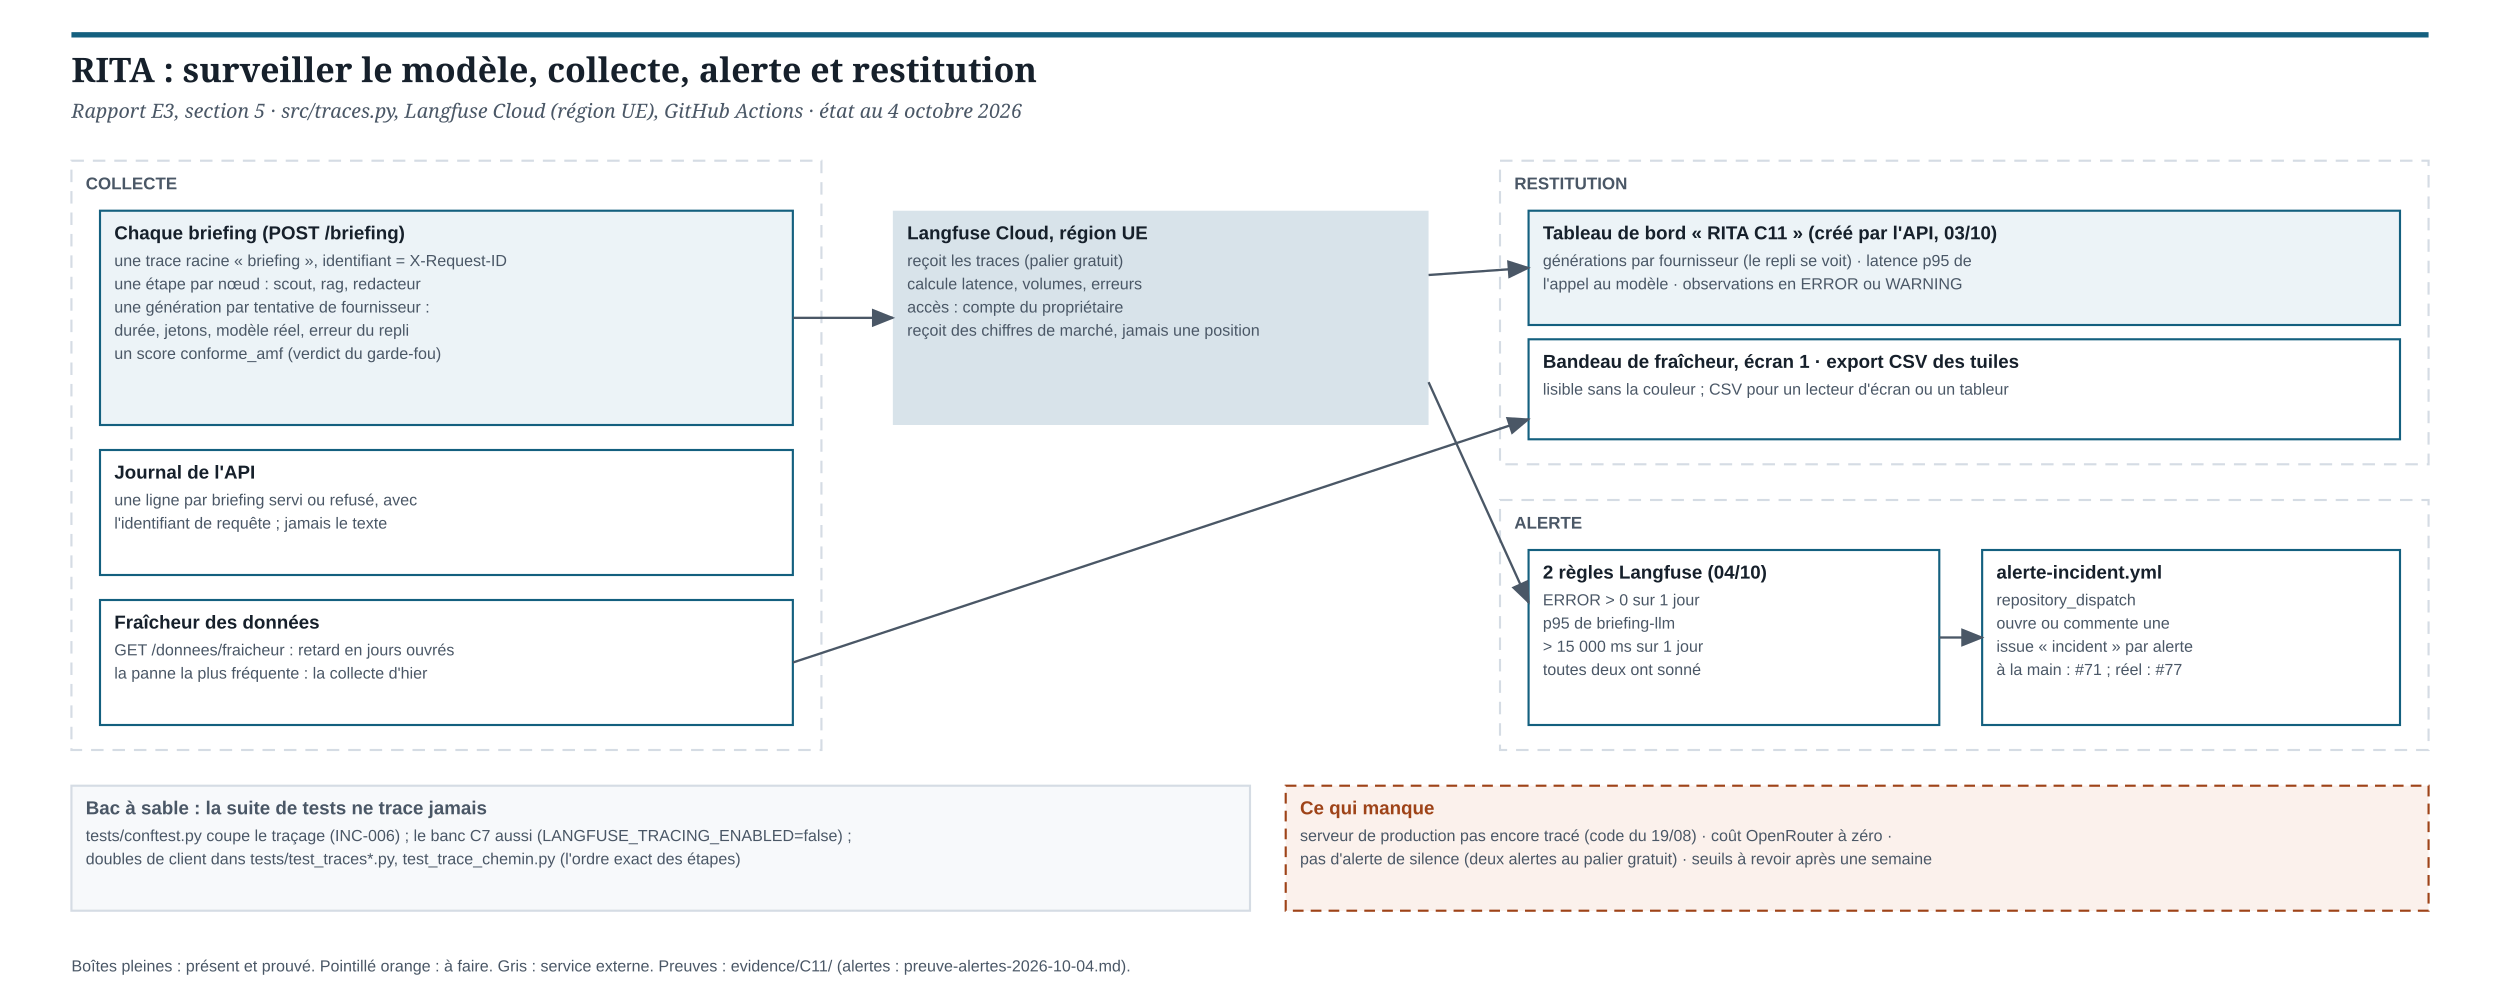
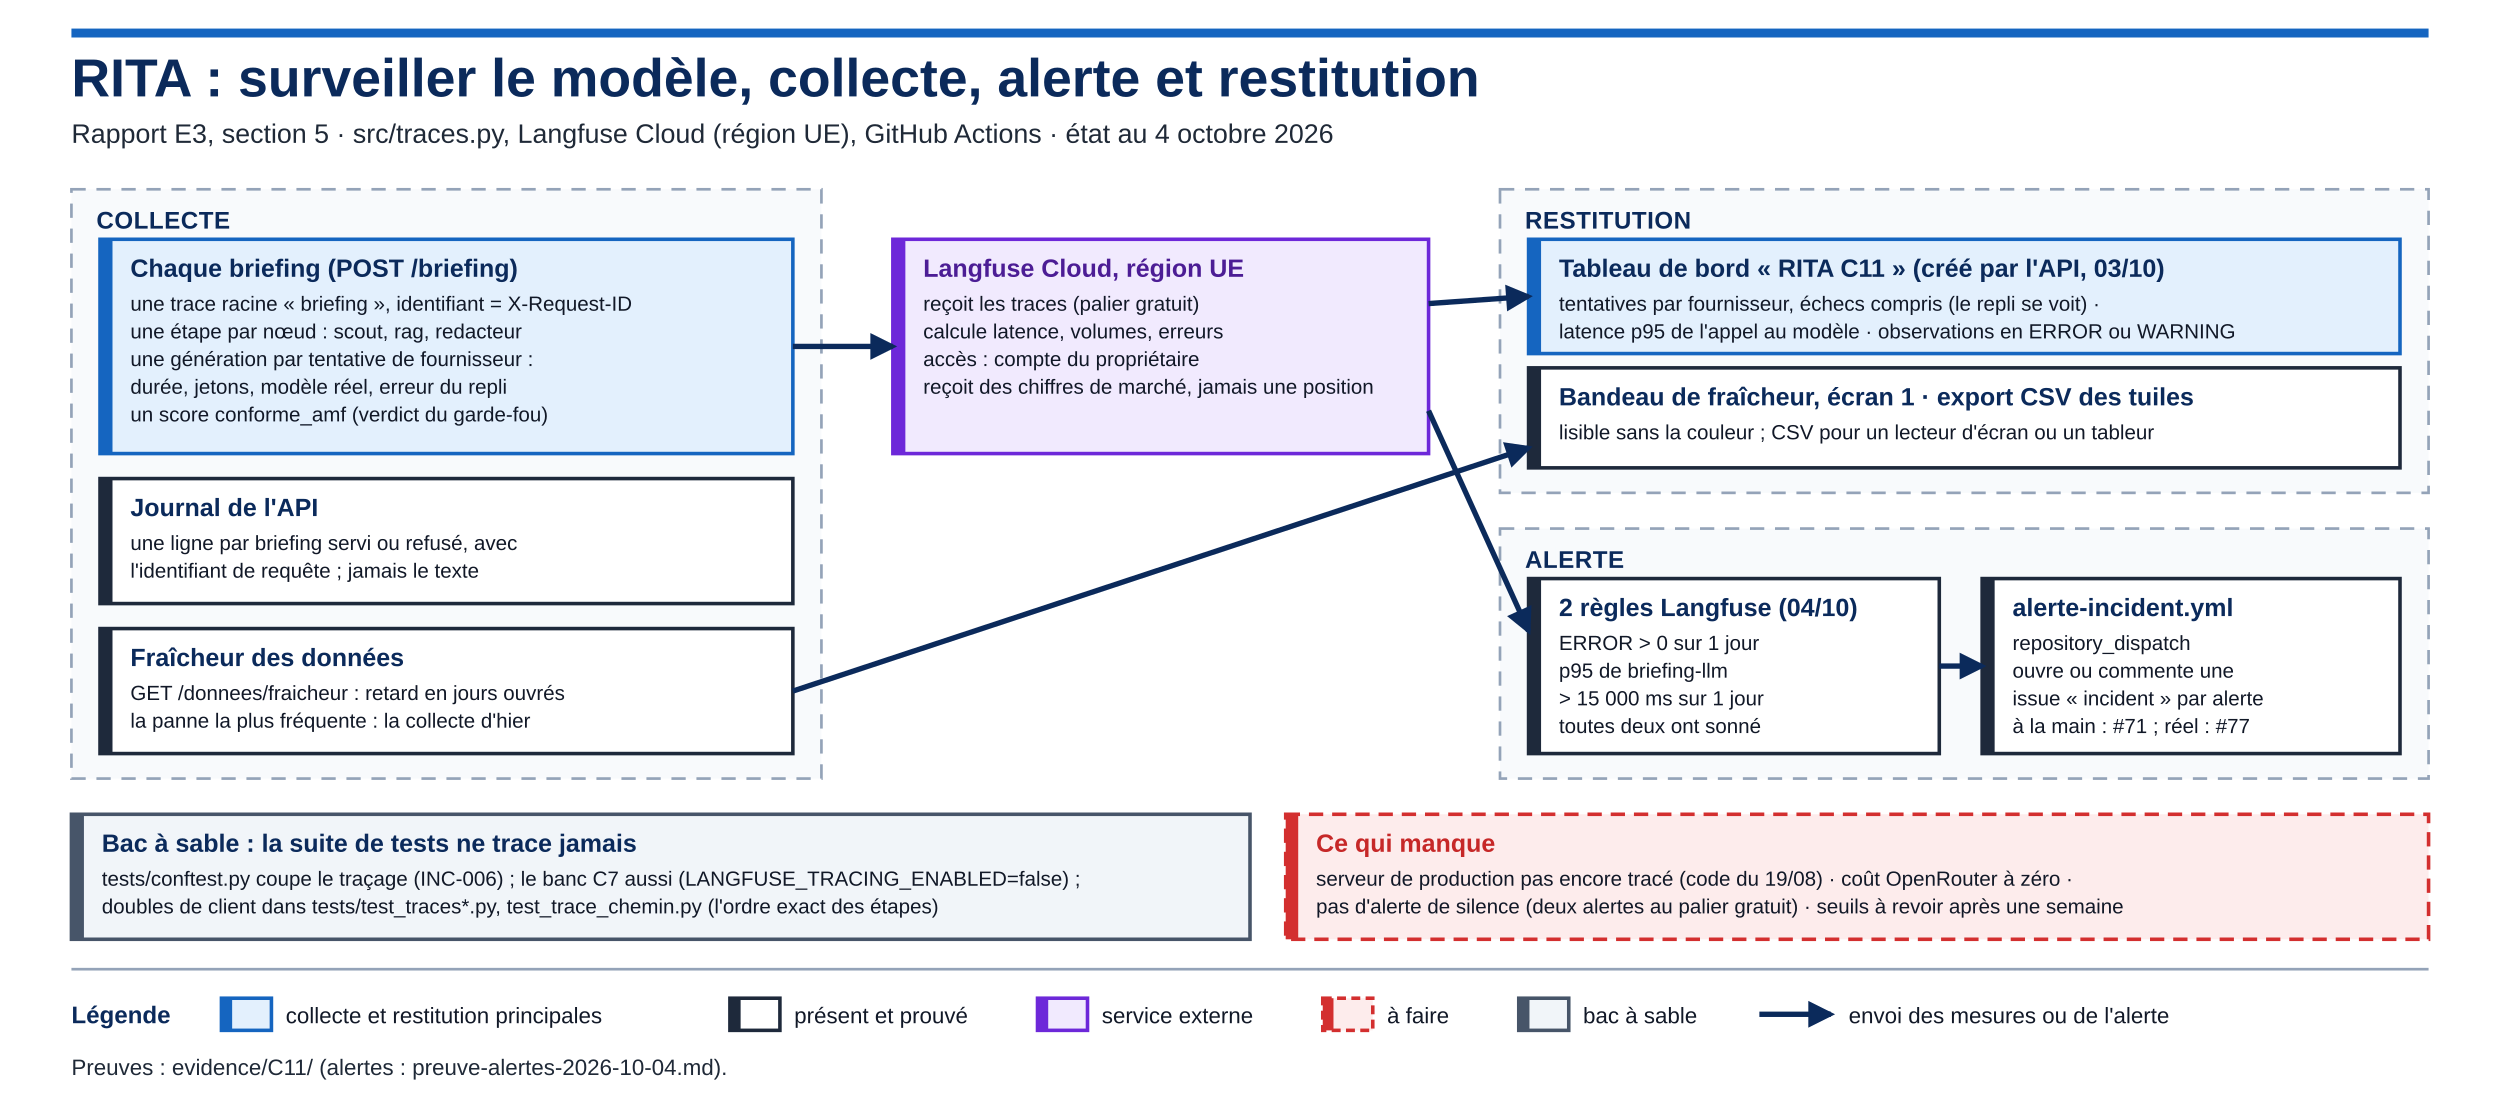
- <svg xmlns="http://www.w3.org/2000/svg" width="1400" height="560" viewBox="0 0 1400 560" font-family="Segoe UI,Calibri,Arial,sans-serif">
+ <svg xmlns="http://www.w3.org/2000/svg" width="1400" height="616" viewBox="0 0 1400 616" font-family="Segoe UI,Calibri,Arial,sans-serif">
  <defs>
-     <marker id="fl" markerWidth="10" markerHeight="8" refX="9" refY="4" orient="auto">
-       <polygon points="0 0,10 4,0 8" fill="#4A5766" />
+     <marker id="fl-flux" markerWidth="5" markerHeight="5" refX="4.2" refY="2.5" orient="auto" markerUnits="strokeWidth">
+       <polygon points="0 0,5 2.5,0 5" fill="#0B2A5B" />
+     </marker>
+     <marker id="fl-ecriture" markerWidth="5" markerHeight="5" refX="4.2" refY="2.5" orient="auto" markerUnits="strokeWidth">
+       <polygon points="0 0,5 2.5,0 5" fill="#1565C0" />
+     </marker>
+     <marker id="fl-lecture" markerWidth="5" markerHeight="5" refX="4.2" refY="2.5" orient="auto" markerUnits="strokeWidth">
+       <polygon points="0 0,5 2.5,0 5" fill="#15803D" />
+     </marker>
+     <marker id="fl-erreur" markerWidth="5" markerHeight="5" refX="4.2" refY="2.5" orient="auto" markerUnits="strokeWidth">
+       <polygon points="0 0,5 2.5,0 5" fill="#D32F2F" />
+     </marker>
+     <marker id="fl-manuel" markerWidth="5" markerHeight="5" refX="4.2" refY="2.5" orient="auto" markerUnits="strokeWidth">
+       <polygon points="0 0,5 2.5,0 5" fill="#64748B" />
+     </marker>
+     <marker id="fl-perso" markerWidth="5" markerHeight="5" refX="4.2" refY="2.5" orient="auto" markerUnits="strokeWidth">
+       <polygon points="0 0,5 2.5,0 5" fill="#A21CAF" />
    </marker>
  </defs>
-   <rect width="1400" height="560" fill="#FFFFFF" />
-   <rect x="40" y="18" width="1320" height="3" fill="#14607F" />
-   <text x="40" y="46" font-family="Georgia,serif" font-size="19" font-weight="600" fill="#16202B">RITA : surveiller le modèle, collecte, alerte et restitution</text>
-   <text x="40" y="66" font-family="Georgia,serif" font-size="11" font-style="italic" fill="#4A5766">Rapport E3, section 5 · src/traces.py, Langfuse Cloud (région UE), GitHub Actions · état au 4 octobre 2026</text>
-   <rect x="40" y="90" width="420" height="330" fill="none" stroke="#D5DCE4" stroke-width="1.2" stroke-dasharray="7,5" />
-   <text x="48" y="106" font-size="9.5" font-weight="700" fill="#4A5766">COLLECTE</text>
-   <rect x="56" y="118" width="388" height="120" fill="#ECF3F7" stroke="#14607F" stroke-width="1.2" />
-   <text x="64" y="134" font-size="10.5" font-weight="700" fill="#16202B">Chaque briefing (POST /briefing)</text>
-   <text x="64" y="149" font-size="9" fill="#4A5766">une trace racine « briefing », identifiant = X-Request-ID</text>
-   <text x="64" y="162" font-size="9" fill="#4A5766">une étape par nœud : scout, rag, redacteur</text>
-   <text x="64" y="175" font-size="9" fill="#4A5766">une génération par tentative de fournisseur :</text>
-   <text x="64" y="188" font-size="9" fill="#4A5766">  durée, jetons, modèle réel, erreur du repli</text>
-   <text x="64" y="201" font-size="9" fill="#4A5766">un score conforme_amf (verdict du garde-fou)</text>
-   <rect x="56" y="252" width="388" height="70" fill="#FFFFFF" stroke="#14607F" stroke-width="1.2" />
-   <text x="64" y="268" font-size="10.5" font-weight="700" fill="#16202B">Journal de l'API</text>
-   <text x="64" y="283" font-size="9" fill="#4A5766">une ligne par briefing servi ou refusé, avec</text>
-   <text x="64" y="296" font-size="9" fill="#4A5766">l'identifiant de requête ; jamais le texte</text>
-   <rect x="56" y="336" width="388" height="70" fill="#FFFFFF" stroke="#14607F" stroke-width="1.2" />
-   <text x="64" y="352" font-size="10.5" font-weight="700" fill="#16202B">Fraîcheur des données</text>
-   <text x="64" y="367" font-size="9" fill="#4A5766">GET /donnees/fraicheur : retard en jours ouvrés</text>
-   <text x="64" y="380" font-size="9" fill="#4A5766">la panne la plus fréquente : la collecte d'hier</text>
-   <rect x="500" y="118" width="300" height="120" fill="#D8E3EA" stroke="none" stroke-width="1.2" />
-   <text x="508" y="134" font-size="10.5" font-weight="700" fill="#16202B">Langfuse Cloud, région UE</text>
-   <text x="508" y="149" font-size="9" fill="#4A5766">reçoit les traces (palier gratuit)</text>
-   <text x="508" y="162" font-size="9" fill="#4A5766">calcule latence, volumes, erreurs</text>
-   <text x="508" y="175" font-size="9" fill="#4A5766">accès : compte du propriétaire</text>
-   <text x="508" y="188" font-size="9" fill="#4A5766">reçoit des chiffres de marché, jamais une position</text>
-   <rect x="840" y="90" width="520" height="170" fill="none" stroke="#D5DCE4" stroke-width="1.2" stroke-dasharray="7,5" />
-   <text x="848" y="106" font-size="9.5" font-weight="700" fill="#4A5766">RESTITUTION</text>
-   <rect x="856" y="118" width="488" height="64" fill="#ECF3F7" stroke="#14607F" stroke-width="1.2" />
-   <text x="864" y="134" font-size="10.5" font-weight="700" fill="#16202B">Tableau de bord « RITA C11 » (créé par l'API, 03/10)</text>
-   <text x="864" y="149" font-size="9" fill="#4A5766">générations par fournisseur (le repli se voit) · latence p95 de</text>
-   <text x="864" y="162" font-size="9" fill="#4A5766">l'appel au modèle · observations en ERROR ou WARNING</text>
-   <rect x="856" y="190" width="488" height="56" fill="#FFFFFF" stroke="#14607F" stroke-width="1.2" />
-   <text x="864" y="206" font-size="10.5" font-weight="700" fill="#16202B">Bandeau de fraîcheur, écran 1 · export CSV des tuiles</text>
-   <text x="864" y="221" font-size="9" fill="#4A5766">lisible sans la couleur ; CSV pour un lecteur d'écran ou un tableur</text>
-   <rect x="840" y="280" width="520" height="140" fill="none" stroke="#D5DCE4" stroke-width="1.2" stroke-dasharray="7,5" />
-   <text x="848" y="296" font-size="9.5" font-weight="700" fill="#4A5766">ALERTE</text>
-   <rect x="856" y="308" width="230" height="98" fill="#FFFFFF" stroke="#14607F" stroke-width="1.2" />
-   <text x="864" y="324" font-size="10.5" font-weight="700" fill="#16202B">2 règles Langfuse (04/10)</text>
-   <text x="864" y="339" font-size="9" fill="#4A5766">ERROR &gt; 0 sur 1 jour</text>
-   <text x="864" y="352" font-size="9" fill="#4A5766">p95 de briefing-llm</text>
-   <text x="864" y="365" font-size="9" fill="#4A5766">  &gt; 15 000 ms sur 1 jour</text>
-   <text x="864" y="378" font-size="9" fill="#4A5766">toutes deux ont sonné</text>
-   <rect x="1110" y="308" width="234" height="98" fill="#FFFFFF" stroke="#14607F" stroke-width="1.2" />
-   <text x="1118" y="324" font-size="10.5" font-weight="700" fill="#16202B">alerte-incident.yml</text>
-   <text x="1118" y="339" font-size="9" fill="#4A5766">repository_dispatch</text>
-   <text x="1118" y="352" font-size="9" fill="#4A5766">ouvre ou commente une</text>
-   <text x="1118" y="365" font-size="9" fill="#4A5766">issue « incident » par alerte</text>
-   <text x="1118" y="378" font-size="9" fill="#4A5766">à la main : #71 ; réel : #77</text>
-   <rect x="40" y="440" width="660" height="70" fill="#F7F9FB" stroke="#D5DCE4" stroke-width="1.2" />
-   <text x="48" y="456" font-size="10.5" font-weight="700" fill="#4A5766">Bac à sable : la suite de tests ne trace jamais</text>
-   <text x="48" y="471" font-size="9" fill="#4A5766">tests/conftest.py coupe le traçage (INC-006) ; le banc C7 aussi (LANGFUSE_TRACING_ENABLED=false) ;</text>
-   <text x="48" y="484" font-size="9" fill="#4A5766">doubles de client dans tests/test_traces*.py, test_trace_chemin.py (l'ordre exact des étapes)</text>
-   <rect x="720" y="440" width="640" height="70" fill="#FBF1EC" stroke="#9E4318" stroke-width="1.2" stroke-dasharray="6,4" />
-   <text x="728" y="456" font-size="10.5" font-weight="700" fill="#9E4318">Ce qui manque</text>
-   <text x="728" y="471" font-size="9" fill="#4A5766">serveur de production pas encore tracé (code du 19/08) · coût OpenRouter à zéro ·</text>
-   <text x="728" y="484" font-size="9" fill="#4A5766">pas d'alerte de silence (deux alertes au palier gratuit) · seuils à revoir après une semaine</text>
-   <line x1="444" y1="178.0" x2="500" y2="178.0" stroke="#4A5766" stroke-width="1.3" marker-end="url(#fl)" />
-   <line x1="800" y1="154.0" x2="856" y2="150.0" stroke="#4A5766" stroke-width="1.3" marker-end="url(#fl)" />
-   <line x1="800" y1="214.0" x2="856" y2="337.4" stroke="#4A5766" stroke-width="1.3" marker-end="url(#fl)" />
-   <line x1="1086" y1="357.0" x2="1110" y2="357.0" stroke="#4A5766" stroke-width="1.3" marker-end="url(#fl)" />
-   <line x1="444" y1="371.0" x2="856" y2="234.8" stroke="#4A5766" stroke-width="1.3" marker-end="url(#fl)" />
-   <text x="40" y="544" font-size="9" fill="#4A5766">Boîtes pleines : présent et prouvé. Pointillé orange : à faire. Gris : service externe. Preuves : evidence/C11/ (alertes : preuve-alertes-2026-10-04.md).</text>
+   <rect width="1400" height="616" fill="#FFFFFF" />
+   <rect x="40" y="16" width="1320" height="5" fill="#1565C0" />
+   <text x="40" y="54" font-size="30" font-weight="700" fill="#0B2A5B">RITA : surveiller le modèle, collecte, alerte et restitution</text>
+   <text x="40" y="80" font-size="15" fill="#1F2937">Rapport E3, section 5 · src/traces.py, Langfuse Cloud (région UE), GitHub Actions · état au 4 octobre 2026</text>
+   <g transform="translate(0,16)">
+     <rect x="40" y="90" width="420" height="330" fill="#F8FAFC" stroke="#94A3B8" stroke-width="1.5" stroke-dasharray="8,6" />
+     <rect x="840" y="90" width="520" height="170" fill="#F8FAFC" stroke="#94A3B8" stroke-width="1.5" stroke-dasharray="8,6" />
+     <rect x="840" y="280" width="520" height="140" fill="#F8FAFC" stroke="#94A3B8" stroke-width="1.5" stroke-dasharray="8,6" />
+     <rect x="56" y="118" width="388" height="120" fill="#E3F0FD" stroke="#1565C0" stroke-width="2" />
+     <rect x="56" y="118" width="7" height="120" fill="#1565C0" />
+     <text x="73" y="139" font-size="14" font-weight="700" fill="#0B2A5B">Chaque briefing (POST /briefing)</text>
+     <text x="73" y="158.0" font-size="11.5" fill="#111827">une trace racine « briefing », identifiant = X-Request-ID</text>
+     <text x="73" y="173.5" font-size="11.5" fill="#111827">une étape par nœud : scout, rag, redacteur</text>
+     <text x="73" y="189.0" font-size="11.5" fill="#111827">une génération par tentative de fournisseur :</text>
+     <text x="73" y="204.5" font-size="11.5" fill="#111827">  durée, jetons, modèle réel, erreur du repli</text>
+     <text x="73" y="220.0" font-size="11.5" fill="#111827">un score conforme_amf (verdict du garde-fou)</text>
+     <rect x="56" y="252" width="388" height="70" fill="#FFFFFF" stroke="#1E293B" stroke-width="2" />
+     <rect x="56" y="252" width="7" height="70" fill="#1E293B" />
+     <text x="73" y="273" font-size="14" font-weight="700" fill="#0B2A5B">Journal de l'API</text>
+     <text x="73" y="292.0" font-size="11.5" fill="#111827">une ligne par briefing servi ou refusé, avec</text>
+     <text x="73" y="307.5" font-size="11.5" fill="#111827">l'identifiant de requête ; jamais le texte</text>
+     <rect x="56" y="336" width="388" height="70" fill="#FFFFFF" stroke="#1E293B" stroke-width="2" />
+     <rect x="56" y="336" width="7" height="70" fill="#1E293B" />
+     <text x="73" y="357" font-size="14" font-weight="700" fill="#0B2A5B">Fraîcheur des données</text>
+     <text x="73" y="376.0" font-size="11.5" fill="#111827">GET /donnees/fraicheur : retard en jours ouvrés</text>
+     <text x="73" y="391.5" font-size="11.5" fill="#111827">la panne la plus fréquente : la collecte d'hier</text>
+     <rect x="500" y="118" width="300" height="120" fill="#F1EAFE" stroke="#6D28D9" stroke-width="2" />
+     <rect x="500" y="118" width="7" height="120" fill="#6D28D9" />
+     <text x="517" y="139" font-size="14" font-weight="700" fill="#4C1D95">Langfuse Cloud, région UE</text>
+     <text x="517" y="158.0" font-size="11.5" fill="#111827">reçoit les traces (palier gratuit)</text>
+     <text x="517" y="173.5" font-size="11.5" fill="#111827">calcule latence, volumes, erreurs</text>
+     <text x="517" y="189.0" font-size="11.5" fill="#111827">accès : compte du propriétaire</text>
+     <text x="517" y="204.5" font-size="11.5" fill="#111827">reçoit des chiffres de marché, jamais une position</text>
+     <rect x="856" y="118" width="488" height="64" fill="#E3F0FD" stroke="#1565C0" stroke-width="2" />
+     <rect x="856" y="118" width="7" height="64" fill="#1565C0" />
+     <text x="873" y="139" font-size="14" font-weight="700" fill="#0B2A5B">Tableau de bord « RITA C11 » (créé par l'API, 03/10)</text>
+     <text x="873" y="158.0" font-size="11.5" fill="#111827">tentatives par fournisseur, échecs compris (le repli se voit) ·</text>
+     <text x="873" y="173.5" font-size="11.5" fill="#111827">latence p95 de l'appel au modèle · observations en ERROR ou WARNING</text>
+     <rect x="856" y="190" width="488" height="56" fill="#FFFFFF" stroke="#1E293B" stroke-width="2" />
+     <rect x="856" y="190" width="7" height="56" fill="#1E293B" />
+     <text x="873" y="211" font-size="14" font-weight="700" fill="#0B2A5B">Bandeau de fraîcheur, écran 1 · export CSV des tuiles</text>
+     <text x="873" y="230.0" font-size="11.5" fill="#111827">lisible sans la couleur ; CSV pour un lecteur d'écran ou un tableur</text>
+     <rect x="856" y="308" width="230" height="98" fill="#FFFFFF" stroke="#1E293B" stroke-width="2" />
+     <rect x="856" y="308" width="7" height="98" fill="#1E293B" />
+     <text x="873" y="329" font-size="14" font-weight="700" fill="#0B2A5B">2 règles Langfuse (04/10)</text>
+     <text x="873" y="348.0" font-size="11.5" fill="#111827">ERROR &gt; 0 sur 1 jour</text>
+     <text x="873" y="363.5" font-size="11.5" fill="#111827">p95 de briefing-llm</text>
+     <text x="873" y="379.0" font-size="11.5" fill="#111827">  &gt; 15 000 ms sur 1 jour</text>
+     <text x="873" y="394.5" font-size="11.5" fill="#111827">toutes deux ont sonné</text>
+     <rect x="1110" y="308" width="234" height="98" fill="#FFFFFF" stroke="#1E293B" stroke-width="2" />
+     <rect x="1110" y="308" width="7" height="98" fill="#1E293B" />
+     <text x="1127" y="329" font-size="14" font-weight="700" fill="#0B2A5B">alerte-incident.yml</text>
+     <text x="1127" y="348.0" font-size="11.5" fill="#111827">repository_dispatch</text>
+     <text x="1127" y="363.5" font-size="11.5" fill="#111827">ouvre ou commente une</text>
+     <text x="1127" y="379.0" font-size="11.5" fill="#111827">issue « incident » par alerte</text>
+     <text x="1127" y="394.5" font-size="11.5" fill="#111827">à la main : #71 ; réel : #77</text>
+     <rect x="40" y="440" width="660" height="70" fill="#F1F5F9" stroke="#475569" stroke-width="2" />
+     <rect x="40" y="440" width="7" height="70" fill="#475569" />
+     <text x="57" y="461" font-size="14" font-weight="700" fill="#0B2A5B">Bac à sable : la suite de tests ne trace jamais</text>
+     <text x="57" y="480.0" font-size="11.5" fill="#111827">tests/conftest.py coupe le traçage (INC-006) ; le banc C7 aussi (LANGFUSE_TRACING_ENABLED=false) ;</text>
+     <text x="57" y="495.5" font-size="11.5" fill="#111827">doubles de client dans tests/test_traces*.py, test_trace_chemin.py (l'ordre exact des étapes)</text>
+     <rect x="720" y="440" width="640" height="70" fill="#FDECEC" stroke="#D32F2F" stroke-width="2" stroke-dasharray="8,5" />
+     <rect x="720" y="440" width="7" height="70" fill="#D32F2F" />
+     <text x="737" y="461" font-size="14" font-weight="700" fill="#C62828">Ce qui manque</text>
+     <text x="737" y="480.0" font-size="11.5" fill="#111827">serveur de production pas encore tracé (code du 19/08) · coût OpenRouter à zéro ·</text>
+     <text x="737" y="495.5" font-size="11.5" fill="#111827">pas d'alerte de silence (deux alertes au palier gratuit) · seuils à revoir après une semaine</text>
+     <line x1="444" y1="178.0" x2="500" y2="178.0" stroke="#0B2A5B" stroke-width="3" marker-end="url(#fl-flux)" />
+     <line x1="800" y1="154.0" x2="856" y2="150.0" stroke="#0B2A5B" stroke-width="3" marker-end="url(#fl-flux)" />
+     <line x1="800" y1="214.0" x2="856" y2="337.4" stroke="#0B2A5B" stroke-width="3" marker-end="url(#fl-flux)" />
+     <line x1="1086" y1="357.0" x2="1110" y2="357.0" stroke="#0B2A5B" stroke-width="3" marker-end="url(#fl-flux)" />
+     <line x1="444" y1="371.0" x2="856" y2="234.8" stroke="#0B2A5B" stroke-width="3" marker-end="url(#fl-flux)" />
+     <text x="54" y="112" font-size="13.5" font-weight="700" fill="#0B2A5B" letter-spacing="0.3" stroke="#F8FAFC" stroke-width="5" paint-order="stroke">COLLECTE</text>
+     <text x="854" y="112" font-size="13.5" font-weight="700" fill="#0B2A5B" letter-spacing="0.3" stroke="#F8FAFC" stroke-width="5" paint-order="stroke">RESTITUTION</text>
+     <text x="854" y="302" font-size="13.5" font-weight="700" fill="#0B2A5B" letter-spacing="0.3" stroke="#F8FAFC" stroke-width="5" paint-order="stroke">ALERTE</text>
+     <rect x="40" y="526" width="1320" height="1.5" fill="#94A3B8" />
+     <text x="40" y="557" font-size="13.5" font-weight="700" fill="#0B2A5B">Légende</text>
+     <rect x="124.0" y="543" width="28" height="18" fill="#E3F0FD" stroke="#1565C0" stroke-width="2" />
+     <rect x="124.0" y="543" width="6" height="18" fill="#1565C0" />
+     <text x="160.0" y="557" font-size="12.5" fill="#111827">collecte et restitution principales</text>
+     <rect x="408.75" y="543" width="28" height="18" fill="#FFFFFF" stroke="#1E293B" stroke-width="2" />
+     <rect x="408.75" y="543" width="6" height="18" fill="#1E293B" />
+     <text x="444.75" y="557" font-size="12.5" fill="#111827">présent et prouvé</text>
+     <rect x="581.0" y="543" width="28" height="18" fill="#F1EAFE" stroke="#6D28D9" stroke-width="2" />
+     <rect x="581.0" y="543" width="6" height="18" fill="#6D28D9" />
+     <text x="617.0" y="557" font-size="12.5" fill="#111827">service externe</text>
+     <rect x="740.75" y="543" width="28" height="18" fill="#FDECEC" stroke="#D32F2F" stroke-width="2" stroke-dasharray="5,3" />
+     <rect x="740.75" y="543" width="6" height="18" fill="#D32F2F" />
+     <text x="776.75" y="557" font-size="12.5" fill="#111827">à faire</text>
+     <rect x="850.5" y="543" width="28" height="18" fill="#F1F5F9" stroke="#475569" stroke-width="2" />
+     <rect x="850.5" y="543" width="6" height="18" fill="#475569" />
+     <text x="886.5" y="557" font-size="12.5" fill="#111827">bac à sable</text>
+     <line x1="985.25" y1="552" x2="1025.25" y2="552" stroke="#0B2A5B" stroke-width="3" marker-end="url(#fl-flux)" />
+     <text x="1035.25" y="557" font-size="12.5" fill="#111827">envoi des mesures ou de l'alerte</text>
+     <text x="40" y="586" font-size="12.5" fill="#1F2937">Preuves : evidence/C11/ (alertes : preuve-alertes-2026-10-04.md).</text>
+   </g>
</svg>
